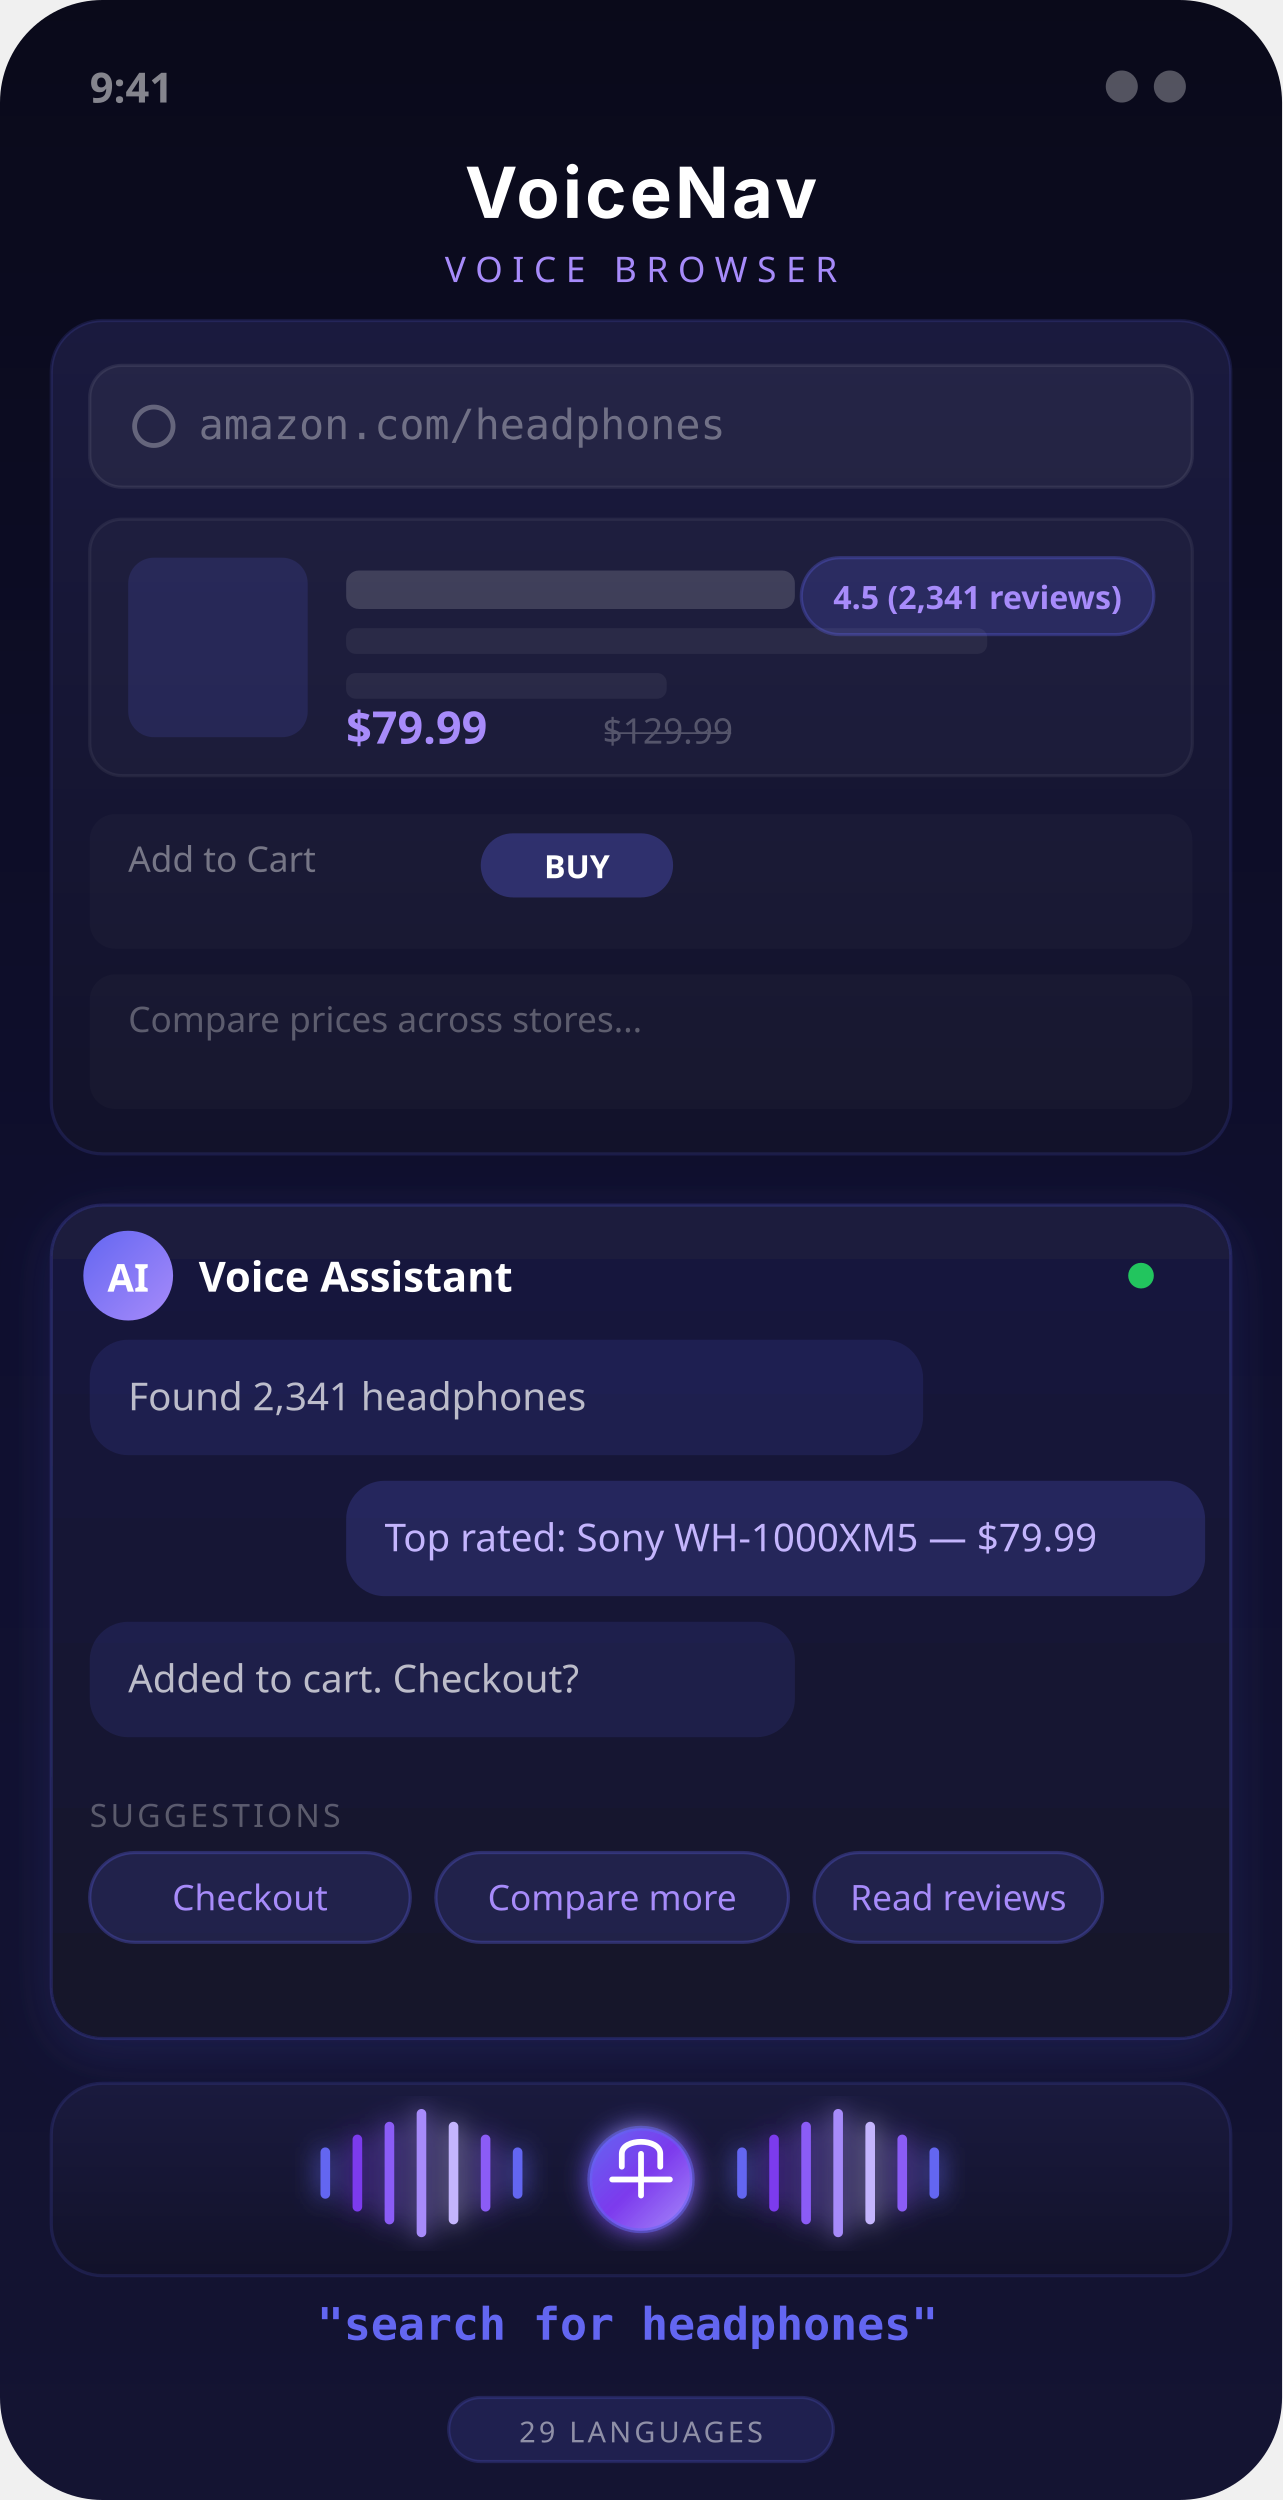
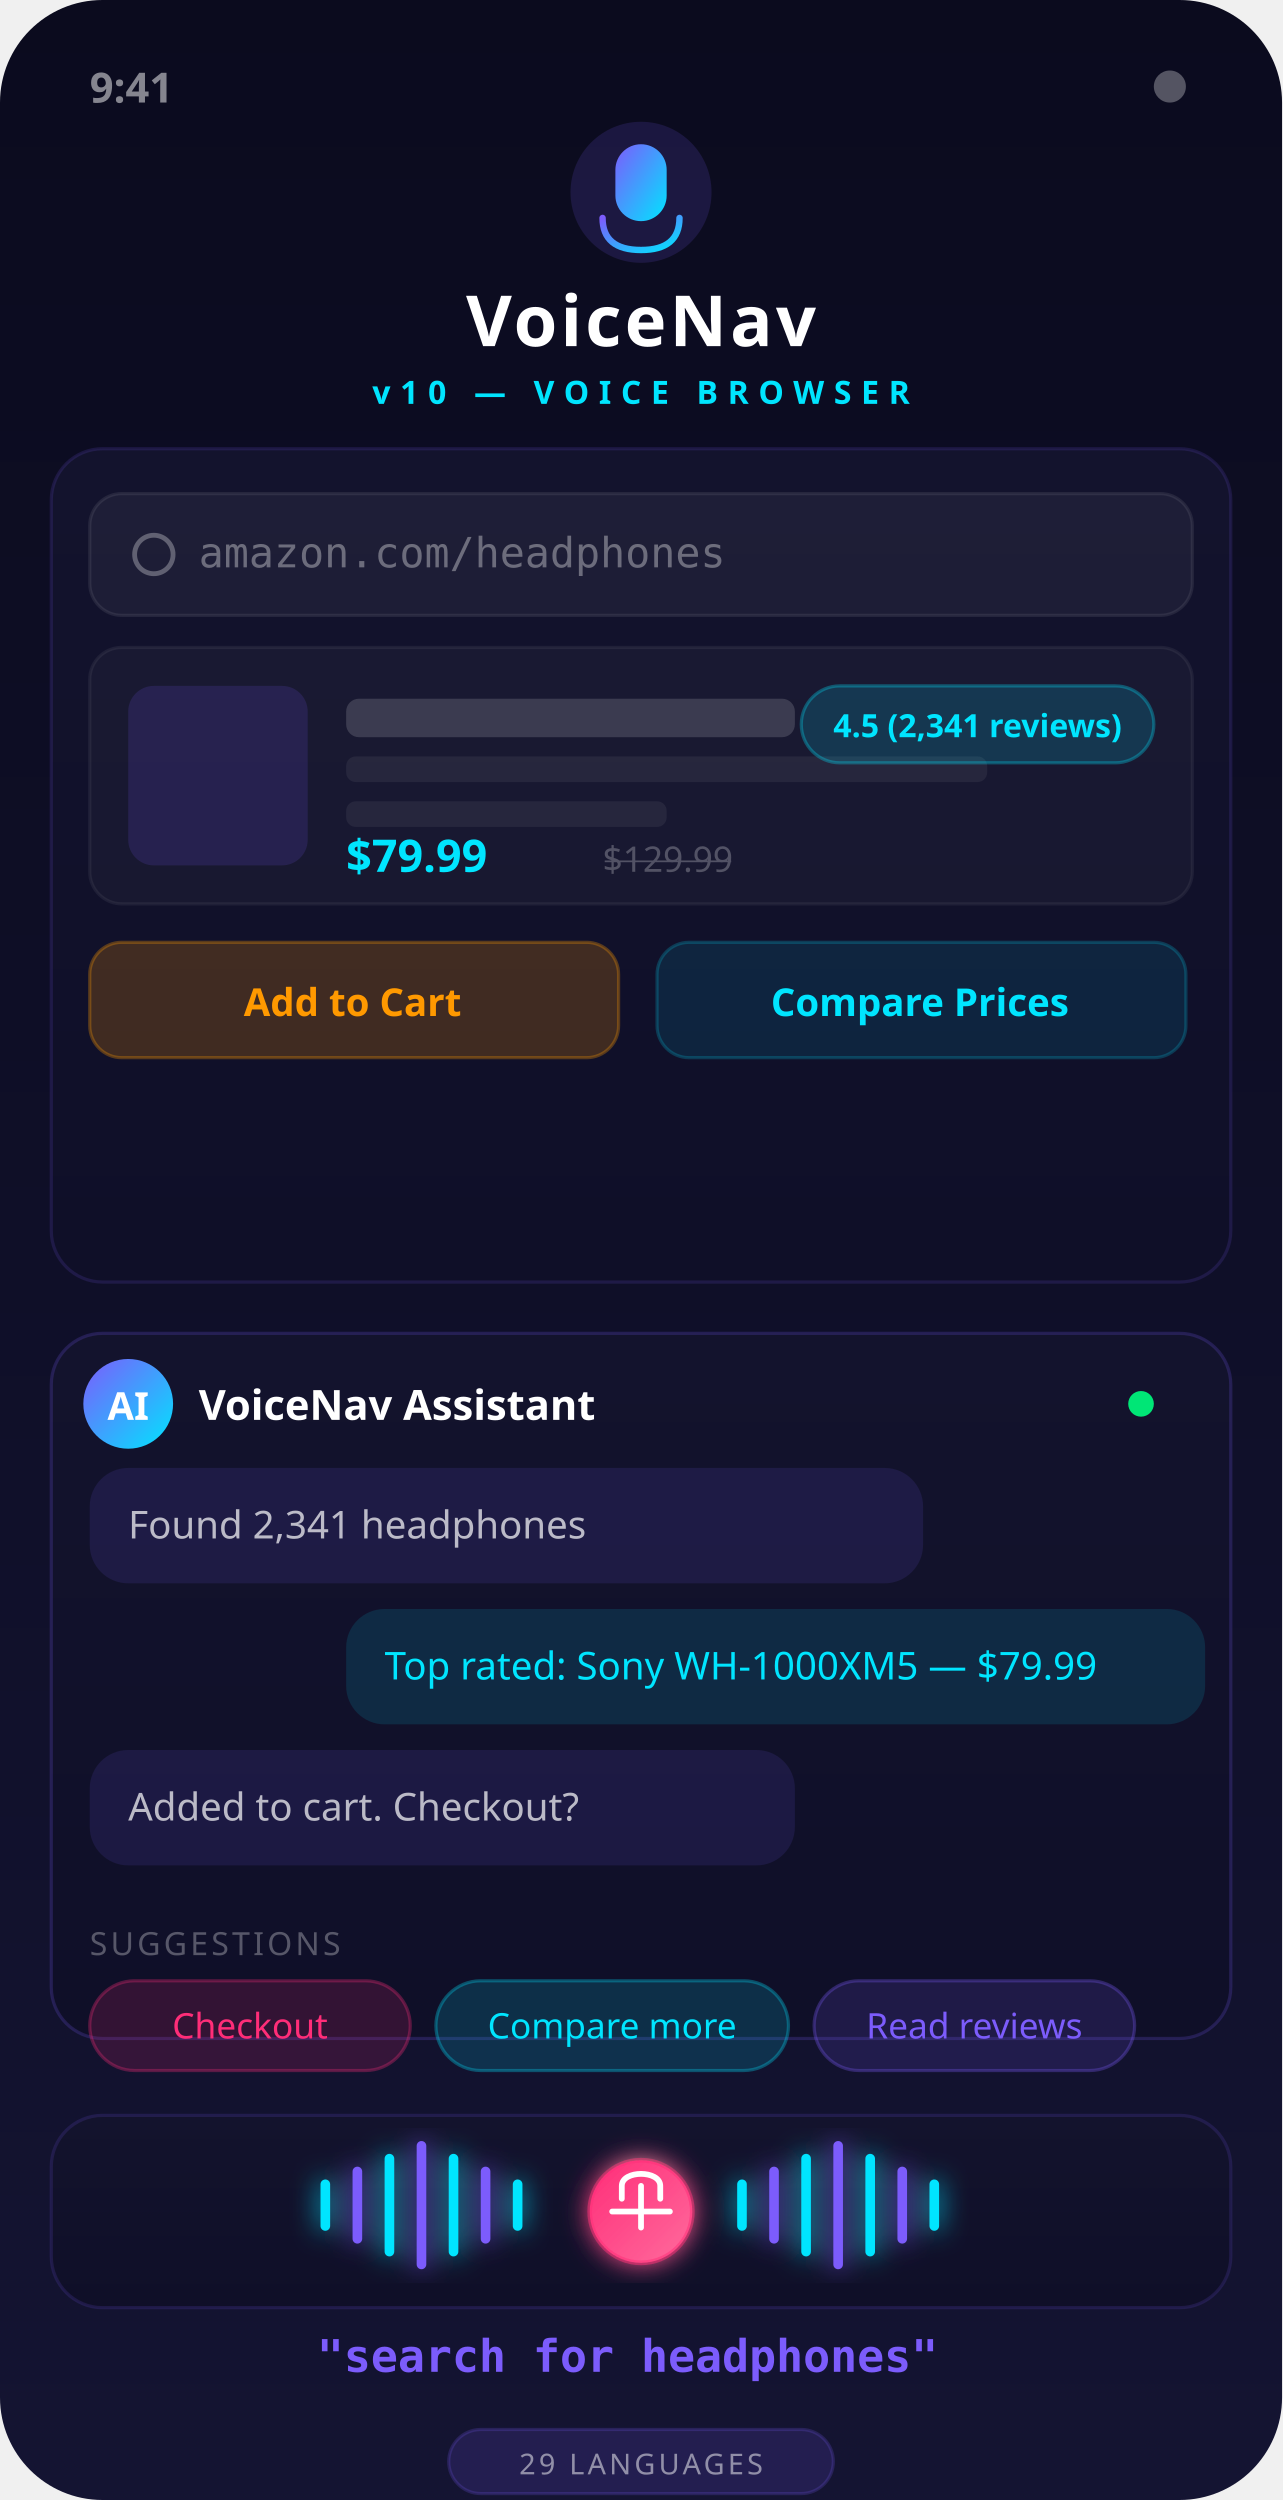
<svg xmlns="http://www.w3.org/2000/svg" viewBox="0 0 400 780" width="400" height="780">
  <defs>
    <linearGradient id="bg" x1="0%" y1="0%" x2="0%" y2="100%">
-       <stop offset="0%" style="stop-color:#0a0a1a" />
-       <stop offset="50%" style="stop-color:#0f0f2e" />
+       <stop offset="0%" style="stop-color:#0B0B1E" />
+       <stop offset="50%" style="stop-color:#0f0f28" />
      <stop offset="100%" style="stop-color:#141432" />
    </linearGradient>
    <linearGradient id="accentGrad" x1="0%" y1="0%" x2="100%" y2="100%">
-       <stop offset="0%" style="stop-color:#6366f1" />
-       <stop offset="100%" style="stop-color:#a78bfa" />
+       <stop offset="0%" style="stop-color:#7C5CFC" />
+       <stop offset="100%" style="stop-color:#00E5FF" />
    </linearGradient>
    <linearGradient id="micGrad" x1="0%" y1="0%" x2="100%" y2="100%">
-       <stop offset="0%" style="stop-color:#6366f1" />
-       <stop offset="50%" style="stop-color:#7c3aed" />
-       <stop offset="100%" style="stop-color:#a78bfa" />
+       <stop offset="0%" style="stop-color:#FF2D78" />
+       <stop offset="100%" style="stop-color:#FF6B9D" />
    </linearGradient>
    <linearGradient id="cardGrad" x1="0%" y1="0%" x2="0%" y2="100%">
-       <stop offset="0%" style="stop-color:#1a1a3e" />
-       <stop offset="100%" style="stop-color:#12122a" />
+       <stop offset="0%" style="stop-color:#13132D" />
+       <stop offset="100%" style="stop-color:#0f0f28" />
    </linearGradient>
    <filter id="glow">
      <feGaussianBlur stdDeviation="4" result="blur" />
      <feMerge>
        <feMergeNode in="blur" />
        <feMergeNode in="SourceGraphic" />
      </feMerge>
    </filter>
-     <filter id="cardShadow">
-       <feDropShadow dx="0" dy="4" stdDeviation="8" flood-color="#6366f1" flood-opacity="0.15" />
-     </filter>
  </defs>
  <rect width="400" height="780" rx="32" fill="url(#bg)" />
  <text x="28" y="32" fill="rgba(255,255,255,0.5)" font-family="system-ui" font-size="13" font-weight="600">9:41</text>
  <circle cx="365" cy="27" r="5" fill="rgba(255,255,255,0.3)" />
-   <circle cx="350" cy="27" r="5" fill="rgba(255,255,255,0.3)" />
-   <text x="200" y="68" text-anchor="middle" fill="white" font-family="system-ui, -apple-system" font-size="22" font-weight="700" letter-spacing="1">VoiceNav</text>
-   <text x="200" y="88" text-anchor="middle" fill="#a78bfa" font-family="system-ui" font-size="11" letter-spacing="3">VOICE BROWSER</text>
-   <rect x="16" y="100" width="368" height="260" rx="16" fill="url(#cardGrad)" stroke="rgba(99,102,241,0.15)" stroke-width="1" />
-   <rect x="28" y="114" width="344" height="38" rx="10" fill="rgba(255,255,255,0.05)" stroke="rgba(255,255,255,0.08)" stroke-width="1" />
-   <circle cx="48" cy="133" r="6" fill="none" stroke="rgba(255,255,255,0.3)" stroke-width="1.5" />
-   <text x="62" y="137" fill="rgba(255,255,255,0.35)" font-family="monospace" font-size="13">amazon.com/headphones</text>
-   <rect x="28" y="162" width="344" height="80" rx="10" fill="rgba(255,255,255,0.03)" stroke="rgba(255,255,255,0.06)" stroke-width="1" />
-   <rect x="40" y="174" width="56" height="56" rx="8" fill="rgba(99,102,241,0.15)" />
-   <rect x="108" y="178" width="140" height="12" rx="4" fill="rgba(255,255,255,0.15)" />
-   <rect x="108" y="196" width="200" height="8" rx="3" fill="rgba(255,255,255,0.06)" />
-   <rect x="108" y="210" width="100" height="8" rx="3" fill="rgba(255,255,255,0.06)" />
-   <text x="108" y="232" fill="#a78bfa" font-family="system-ui" font-size="14" font-weight="700">$79.99</text>
-   <text x="188" y="232" fill="rgba(255,255,255,0.25)" font-family="system-ui" font-size="11" text-decoration="line-through">$129.99</text>
-   <rect x="250" y="174" width="110" height="24" rx="12" fill="rgba(99,102,241,0.2)" stroke="rgba(99,102,241,0.3)" stroke-width="1" />
-   <text x="305" y="190" text-anchor="middle" fill="#a78bfa" font-family="system-ui" font-size="10" font-weight="600">4.5 (2,341 reviews)</text>
-   <rect x="28" y="254" width="344" height="42" rx="8" fill="rgba(255,255,255,0.02)" />
-   <text x="40" y="272" fill="rgba(255,255,255,0.4)" font-family="system-ui" font-size="11">Add to Cart</text>
-   <rect x="150" y="260" width="60" height="20" rx="10" fill="rgba(99,102,241,0.3)" />
-   <text x="180" y="274" text-anchor="middle" fill="white" font-family="system-ui" font-size="10" font-weight="600">BUY</text>
-   <rect x="28" y="304" width="344" height="42" rx="8" fill="rgba(255,255,255,0.02)" />
-   <text x="40" y="322" fill="rgba(255,255,255,0.3)" font-family="system-ui" font-size="11">Compare prices across stores...</text>
-   <rect x="16" y="376" width="368" height="260" rx="16" fill="url(#cardGrad)" stroke="rgba(99,102,241,0.2)" stroke-width="1" filter="url(#cardShadow)" />
-   <circle cx="40" cy="398" r="14" fill="url(#accentGrad)" />
-   <text x="40" y="403" text-anchor="middle" fill="white" font-family="system-ui" font-size="12" font-weight="700">AI</text>
-   <text x="62" y="403" fill="white" font-family="system-ui" font-size="13" font-weight="600">Voice Assistant</text>
-   <circle cx="356" cy="398" r="4" fill="#22c55e">
+   <circle cx="200" cy="60" r="22" fill="#7C5CFC" opacity="0.15" />
+   <rect x="192" y="45" width="16" height="24" rx="8" fill="url(#accentGrad)" />
+   <path d="M188 68 Q188 78 200 78 Q212 78 212 68" fill="none" stroke="url(#accentGrad)" stroke-width="2" stroke-linecap="round" />
+   <line x1="200" y1="78" x2="200" y2="83" stroke="url(#accentGrad)" stroke-width="2" stroke-linecap="round" />
+   <text x="200" y="108" text-anchor="middle" fill="white" font-family="system-ui" font-size="22" font-weight="800" letter-spacing="1">VoiceNav</text>
+   <text x="200" y="126" text-anchor="middle" fill="#00E5FF" font-family="system-ui" font-size="10" letter-spacing="3" font-weight="600">v10 — VOICE BROWSER</text>
+   <rect x="16" y="140" width="368" height="260" rx="16" fill="url(#cardGrad)" stroke="rgba(124,92,252,0.15)" stroke-width="1" />
+   <rect x="28" y="154" width="344" height="38" rx="10" fill="rgba(255,255,255,0.05)" stroke="rgba(255,255,255,0.08)" stroke-width="1" />
+   <circle cx="48" cy="173" r="6" fill="none" stroke="rgba(255,255,255,0.3)" stroke-width="1.5" />
+   <text x="62" y="177" fill="rgba(255,255,255,0.35)" font-family="monospace" font-size="13">amazon.com/headphones</text>
+   <rect x="28" y="202" width="344" height="80" rx="10" fill="rgba(255,255,255,0.03)" stroke="rgba(255,255,255,0.06)" stroke-width="1" />
+   <rect x="40" y="214" width="56" height="56" rx="8" fill="rgba(124,92,252,0.15)" />
+   <rect x="108" y="218" width="140" height="12" rx="4" fill="rgba(255,255,255,0.15)" />
+   <rect x="108" y="236" width="200" height="8" rx="3" fill="rgba(255,255,255,0.06)" />
+   <rect x="108" y="250" width="100" height="8" rx="3" fill="rgba(255,255,255,0.06)" />
+   <text x="108" y="272" fill="#00E5FF" font-family="system-ui" font-size="14" font-weight="700">$79.99</text>
+   <text x="188" y="272" fill="rgba(255,255,255,0.25)" font-family="system-ui" font-size="11" text-decoration="line-through">$129.99</text>
+   <rect x="250" y="214" width="110" height="24" rx="12" fill="rgba(0,229,255,0.15)" stroke="rgba(0,229,255,0.3)" stroke-width="1" />
+   <text x="305" y="230" text-anchor="middle" fill="#00E5FF" font-family="system-ui" font-size="10" font-weight="600">4.5 (2,341 reviews)</text>
+   <rect x="28" y="294" width="165" height="36" rx="10" fill="rgba(255,153,0,0.2)" stroke="rgba(255,153,0,0.3)" stroke-width="1" />
+   <text x="110" y="317" text-anchor="middle" fill="#FF9900" font-family="system-ui" font-size="12" font-weight="600">Add to Cart</text>
+   <rect x="205" y="294" width="165" height="36" rx="10" fill="rgba(0,229,255,0.1)" stroke="rgba(0,229,255,0.2)" stroke-width="1" />
+   <text x="287" y="317" text-anchor="middle" fill="#00E5FF" font-family="system-ui" font-size="12" font-weight="600">Compare Prices</text>
+   <rect x="16" y="416" width="368" height="220" rx="16" fill="url(#cardGrad)" stroke="rgba(124,92,252,0.2)" stroke-width="1" />
+   <circle cx="40" cy="438" r="14" fill="url(#accentGrad)" />
+   <text x="40" y="443" text-anchor="middle" fill="white" font-family="system-ui" font-size="12" font-weight="700">AI</text>
+   <text x="62" y="443" fill="white" font-family="system-ui" font-size="13" font-weight="600">VoiceNav Assistant</text>
+   <circle cx="356" cy="438" r="4" fill="#00E676">
    <animate attributeName="opacity" values="1;0.4;1" dur="2s" repeatCount="indefinite" />
  </circle>
-   <rect x="28" y="418" width="260" height="36" rx="12" fill="rgba(99,102,241,0.12)" />
-   <text x="40" y="440" fill="rgba(255,255,255,0.7)" font-family="system-ui" font-size="12">Found 2,341 headphones</text>
-   <rect x="108" y="462" width="268" height="36" rx="12" fill="rgba(99,102,241,0.2)" />
-   <text x="120" y="484" fill="#c4b5fd" font-family="system-ui" font-size="12">Top rated: Sony WH-1000XM5 — $79.99</text>
-   <rect x="28" y="506" width="220" height="36" rx="12" fill="rgba(99,102,241,0.12)" />
-   <text x="40" y="528" fill="rgba(255,255,255,0.7)" font-family="system-ui" font-size="12">Added to cart. Checkout?</text>
-   <text x="28" y="570" fill="rgba(255,255,255,0.3)" font-family="system-ui" font-size="10" letter-spacing="1">SUGGESTIONS</text>
-   <rect x="28" y="578" width="100" height="28" rx="14" fill="rgba(99,102,241,0.15)" stroke="rgba(99,102,241,0.3)" stroke-width="1" />
-   <text x="78" y="596" text-anchor="middle" fill="#a78bfa" font-family="system-ui" font-size="11">Checkout</text>
-   <rect x="136" y="578" width="110" height="28" rx="14" fill="rgba(99,102,241,0.15)" stroke="rgba(99,102,241,0.3)" stroke-width="1" />
-   <text x="191" y="596" text-anchor="middle" fill="#a78bfa" font-family="system-ui" font-size="11">Compare more</text>
-   <rect x="254" y="578" width="90" height="28" rx="14" fill="rgba(99,102,241,0.15)" stroke="rgba(99,102,241,0.3)" stroke-width="1" />
-   <text x="299" y="596" text-anchor="middle" fill="#a78bfa" font-family="system-ui" font-size="11">Read reviews</text>
-   <rect x="16" y="650" width="368" height="60" rx="16" fill="url(#cardGrad)" stroke="rgba(99,102,241,0.15)" stroke-width="1" />
+   <rect x="28" y="458" width="260" height="36" rx="12" fill="rgba(124,92,252,0.12)" />
+   <text x="40" y="480" fill="rgba(255,255,255,0.7)" font-family="system-ui" font-size="12">Found 2,341 headphones</text>
+   <rect x="108" y="502" width="268" height="36" rx="12" fill="rgba(0,229,255,0.12)" />
+   <text x="120" y="524" fill="#00E5FF" font-family="system-ui" font-size="12">Top rated: Sony WH-1000XM5 — $79.99</text>
+   <rect x="28" y="546" width="220" height="36" rx="12" fill="rgba(124,92,252,0.12)" />
+   <text x="40" y="568" fill="rgba(255,255,255,0.7)" font-family="system-ui" font-size="12">Added to cart. Checkout?</text>
+   <text x="28" y="610" fill="rgba(255,255,255,0.3)" font-family="system-ui" font-size="10" letter-spacing="1">SUGGESTIONS</text>
+   <rect x="28" y="618" width="100" height="28" rx="14" fill="rgba(255,45,120,0.15)" stroke="rgba(255,45,120,0.3)" stroke-width="1" />
+   <text x="78" y="636" text-anchor="middle" fill="#FF2D78" font-family="system-ui" font-size="11">Checkout</text>
+   <rect x="136" y="618" width="110" height="28" rx="14" fill="rgba(0,229,255,0.15)" stroke="rgba(0,229,255,0.3)" stroke-width="1" />
+   <text x="191" y="636" text-anchor="middle" fill="#00E5FF" font-family="system-ui" font-size="11">Compare more</text>
+   <rect x="254" y="618" width="100" height="28" rx="14" fill="rgba(124,92,252,0.15)" stroke="rgba(124,92,252,0.3)" stroke-width="1" />
+   <text x="304" y="636" text-anchor="middle" fill="#7C5CFC" font-family="system-ui" font-size="11">Read reviews</text>
+   <rect x="16" y="660" width="368" height="60" rx="16" fill="url(#cardGrad)" stroke="rgba(124,92,252,0.15)" stroke-width="1" />
  <g filter="url(#glow)">
-     <rect x="100" y="670" width="3" height="16" rx="1.5" fill="#6366f1">
+     <rect x="100" y="680" width="3" height="16" rx="1.5" fill="#00E5FF">
      <animate attributeName="height" values="16;32;16" dur="0.8s" repeatCount="indefinite" />
-       <animate attributeName="y" values="670;662;670" dur="0.8s" repeatCount="indefinite" />
+       <animate attributeName="y" values="680;672;680" dur="0.8s" repeatCount="indefinite" />
    </rect>
-     <rect x="110" y="666" width="3" height="24" rx="1.5" fill="#7c3aed">
+     <rect x="110" y="676" width="3" height="24" rx="1.5" fill="#7C5CFC">
      <animate attributeName="height" values="24;40;24" dur="0.6s" repeatCount="indefinite" />
-       <animate attributeName="y" values="666;658;666" dur="0.6s" repeatCount="indefinite" />
+       <animate attributeName="y" values="676;668;676" dur="0.6s" repeatCount="indefinite" />
    </rect>
-     <rect x="120" y="662" width="3" height="32" rx="1.5" fill="#8b5cf6">
+     <rect x="120" y="672" width="3" height="32" rx="1.5" fill="#00E5FF">
      <animate attributeName="height" values="32;48;32" dur="0.7s" repeatCount="indefinite" />
-       <animate attributeName="y" values="662;654;662" dur="0.7s" repeatCount="indefinite" />
+       <animate attributeName="y" values="672;664;672" dur="0.7s" repeatCount="indefinite" />
    </rect>
-     <rect x="130" y="658" width="3" height="40" rx="1.5" fill="#a78bfa">
+     <rect x="130" y="668" width="3" height="40" rx="1.5" fill="#7C5CFC">
      <animate attributeName="height" values="40;52;40" dur="0.5s" repeatCount="indefinite" />
-       <animate attributeName="y" values="658;652;658" dur="0.5s" repeatCount="indefinite" />
+       <animate attributeName="y" values="668;662;668" dur="0.5s" repeatCount="indefinite" />
    </rect>
-     <rect x="140" y="662" width="3" height="32" rx="1.5" fill="#c4b5fd">
+     <rect x="140" y="672" width="3" height="32" rx="1.5" fill="#00E5FF">
      <animate attributeName="height" values="32;44;32" dur="0.9s" repeatCount="indefinite" />
-       <animate attributeName="y" values="662;656;662" dur="0.9s" repeatCount="indefinite" />
+       <animate attributeName="y" values="672;666;672" dur="0.9s" repeatCount="indefinite" />
    </rect>
-     <rect x="150" y="666" width="3" height="24" rx="1.5" fill="#8b5cf6">
+     <rect x="150" y="676" width="3" height="24" rx="1.5" fill="#7C5CFC">
      <animate attributeName="height" values="24;36;24" dur="0.65s" repeatCount="indefinite" />
-       <animate attributeName="y" values="666;660;666" dur="0.65s" repeatCount="indefinite" />
+       <animate attributeName="y" values="676;670;676" dur="0.65s" repeatCount="indefinite" />
    </rect>
-     <rect x="160" y="670" width="3" height="16" rx="1.5" fill="#6366f1">
+     <rect x="160" y="680" width="3" height="16" rx="1.5" fill="#00E5FF">
      <animate attributeName="height" values="16;28;16" dur="0.75s" repeatCount="indefinite" />
-       <animate attributeName="y" values="670;664;670" dur="0.75s" repeatCount="indefinite" />
+       <animate attributeName="y" values="680;674;680" dur="0.75s" repeatCount="indefinite" />
    </rect>
-     <circle cx="200" cy="680" r="16" fill="url(#micGrad)">
+     <circle cx="200" cy="690" r="16" fill="url(#micGrad)">
      <animate attributeName="r" values="16;18;16" dur="1.5s" repeatCount="indefinite" />
    </circle>
-     <circle cx="200" cy="680" r="16" fill="none" stroke="#6366f1" stroke-width="1.5" opacity="0.5">
+     <circle cx="200" cy="690" r="16" fill="none" stroke="#FF2D78" stroke-width="1.5" opacity="0.5">
      <animate attributeName="r" values="16;24;16" dur="1.5s" repeatCount="indefinite" />
      <animate attributeName="opacity" values="0.5;0;0.5" dur="1.5s" repeatCount="indefinite" />
    </circle>
-     <path d="M200,672 L200,680 M194,676 L194,672 C194,667 206,667 206,672 L206,676 M191,680 L209,680 M200,680 L200,685" stroke="white" stroke-width="1.8" fill="none" stroke-linecap="round" />
-     <rect x="230" y="670" width="3" height="16" rx="1.5" fill="#6366f1">
+     <path d="M200,682 L200,690 M194,686 L194,682 C194,677 206,677 206,682 L206,686 M191,690 L209,690 M200,690 L200,695" stroke="white" stroke-width="1.8" fill="none" stroke-linecap="round" />
+     <rect x="230" y="680" width="3" height="16" rx="1.5" fill="#00E5FF">
      <animate attributeName="height" values="16;28;16" dur="0.7s" repeatCount="indefinite" />
-       <animate attributeName="y" values="670;664;670" dur="0.7s" repeatCount="indefinite" />
+       <animate attributeName="y" values="680;674;680" dur="0.7s" repeatCount="indefinite" />
    </rect>
-     <rect x="240" y="666" width="3" height="24" rx="1.5" fill="#7c3aed">
+     <rect x="240" y="676" width="3" height="24" rx="1.5" fill="#7C5CFC">
      <animate attributeName="height" values="24;36;24" dur="0.55s" repeatCount="indefinite" />
-       <animate attributeName="y" values="666;660;666" dur="0.55s" repeatCount="indefinite" />
+       <animate attributeName="y" values="676;670;676" dur="0.55s" repeatCount="indefinite" />
    </rect>
-     <rect x="250" y="662" width="3" height="32" rx="1.5" fill="#8b5cf6">
+     <rect x="250" y="672" width="3" height="32" rx="1.5" fill="#00E5FF">
      <animate attributeName="height" values="32;44;32" dur="0.85s" repeatCount="indefinite" />
-       <animate attributeName="y" values="662;656;662" dur="0.85s" repeatCount="indefinite" />
+       <animate attributeName="y" values="672;666;672" dur="0.85s" repeatCount="indefinite" />
    </rect>
-     <rect x="260" y="658" width="3" height="40" rx="1.5" fill="#a78bfa">
+     <rect x="260" y="668" width="3" height="40" rx="1.5" fill="#7C5CFC">
      <animate attributeName="height" values="40;52;40" dur="0.6s" repeatCount="indefinite" />
-       <animate attributeName="y" values="658;652;658" dur="0.6s" repeatCount="indefinite" />
+       <animate attributeName="y" values="668;662;668" dur="0.6s" repeatCount="indefinite" />
    </rect>
-     <rect x="270" y="662" width="3" height="32" rx="1.5" fill="#c4b5fd">
+     <rect x="270" y="672" width="3" height="32" rx="1.5" fill="#00E5FF">
      <animate attributeName="height" values="32;48;32" dur="0.75s" repeatCount="indefinite" />
-       <animate attributeName="y" values="662;654;662" dur="0.75s" repeatCount="indefinite" />
+       <animate attributeName="y" values="672;664;672" dur="0.75s" repeatCount="indefinite" />
    </rect>
-     <rect x="280" y="666" width="3" height="24" rx="1.5" fill="#8b5cf6">
+     <rect x="280" y="676" width="3" height="24" rx="1.5" fill="#7C5CFC">
      <animate attributeName="height" values="24;40;24" dur="0.65s" repeatCount="indefinite" />
-       <animate attributeName="y" values="666;658;666" dur="0.65s" repeatCount="indefinite" />
+       <animate attributeName="y" values="676;668;676" dur="0.65s" repeatCount="indefinite" />
    </rect>
-     <rect x="290" y="670" width="3" height="16" rx="1.5" fill="#6366f1">
+     <rect x="290" y="680" width="3" height="16" rx="1.5" fill="#00E5FF">
      <animate attributeName="height" values="16;32;16" dur="0.8s" repeatCount="indefinite" />
-       <animate attributeName="y" values="670;662;670" dur="0.8s" repeatCount="indefinite" />
+       <animate attributeName="y" values="680;672;680" dur="0.8s" repeatCount="indefinite" />
    </rect>
  </g>
-   <text x="200" y="730" text-anchor="middle" fill="#a78bfa" font-family="monospace" font-size="14" font-weight="600" opacity="0">
+   <text x="200" y="740" text-anchor="middle" fill="#00E5FF" font-family="monospace" font-size="14" font-weight="600" opacity="0">
    "add it to cart"
    <animate attributeName="opacity" values="0;0;1;1;0" dur="4s" repeatCount="indefinite" />
  </text>
-   <text x="200" y="730" text-anchor="middle" fill="#6366f1" font-family="monospace" font-size="14" font-weight="600">
+   <text x="200" y="740" text-anchor="middle" fill="#7C5CFC" font-family="monospace" font-size="14" font-weight="600">
    "search for headphones"
    <animate attributeName="opacity" values="1;1;0;0;0" dur="4s" repeatCount="indefinite" />
  </text>
-   <rect x="140" y="748" width="120" height="20" rx="10" fill="rgba(99,102,241,0.15)" stroke="rgba(99,102,241,0.2)" stroke-width="1" />
-   <text x="200" y="762" text-anchor="middle" fill="rgba(255,255,255,0.5)" font-family="system-ui" font-size="9" letter-spacing="1">29 LANGUAGES</text>
+   <rect x="140" y="758" width="120" height="20" rx="10" fill="rgba(124,92,252,0.15)" stroke="rgba(124,92,252,0.2)" stroke-width="1" />
+   <text x="200" y="772" text-anchor="middle" fill="rgba(255,255,255,0.5)" font-family="system-ui" font-size="9" letter-spacing="1">29 LANGUAGES</text>
</svg>
